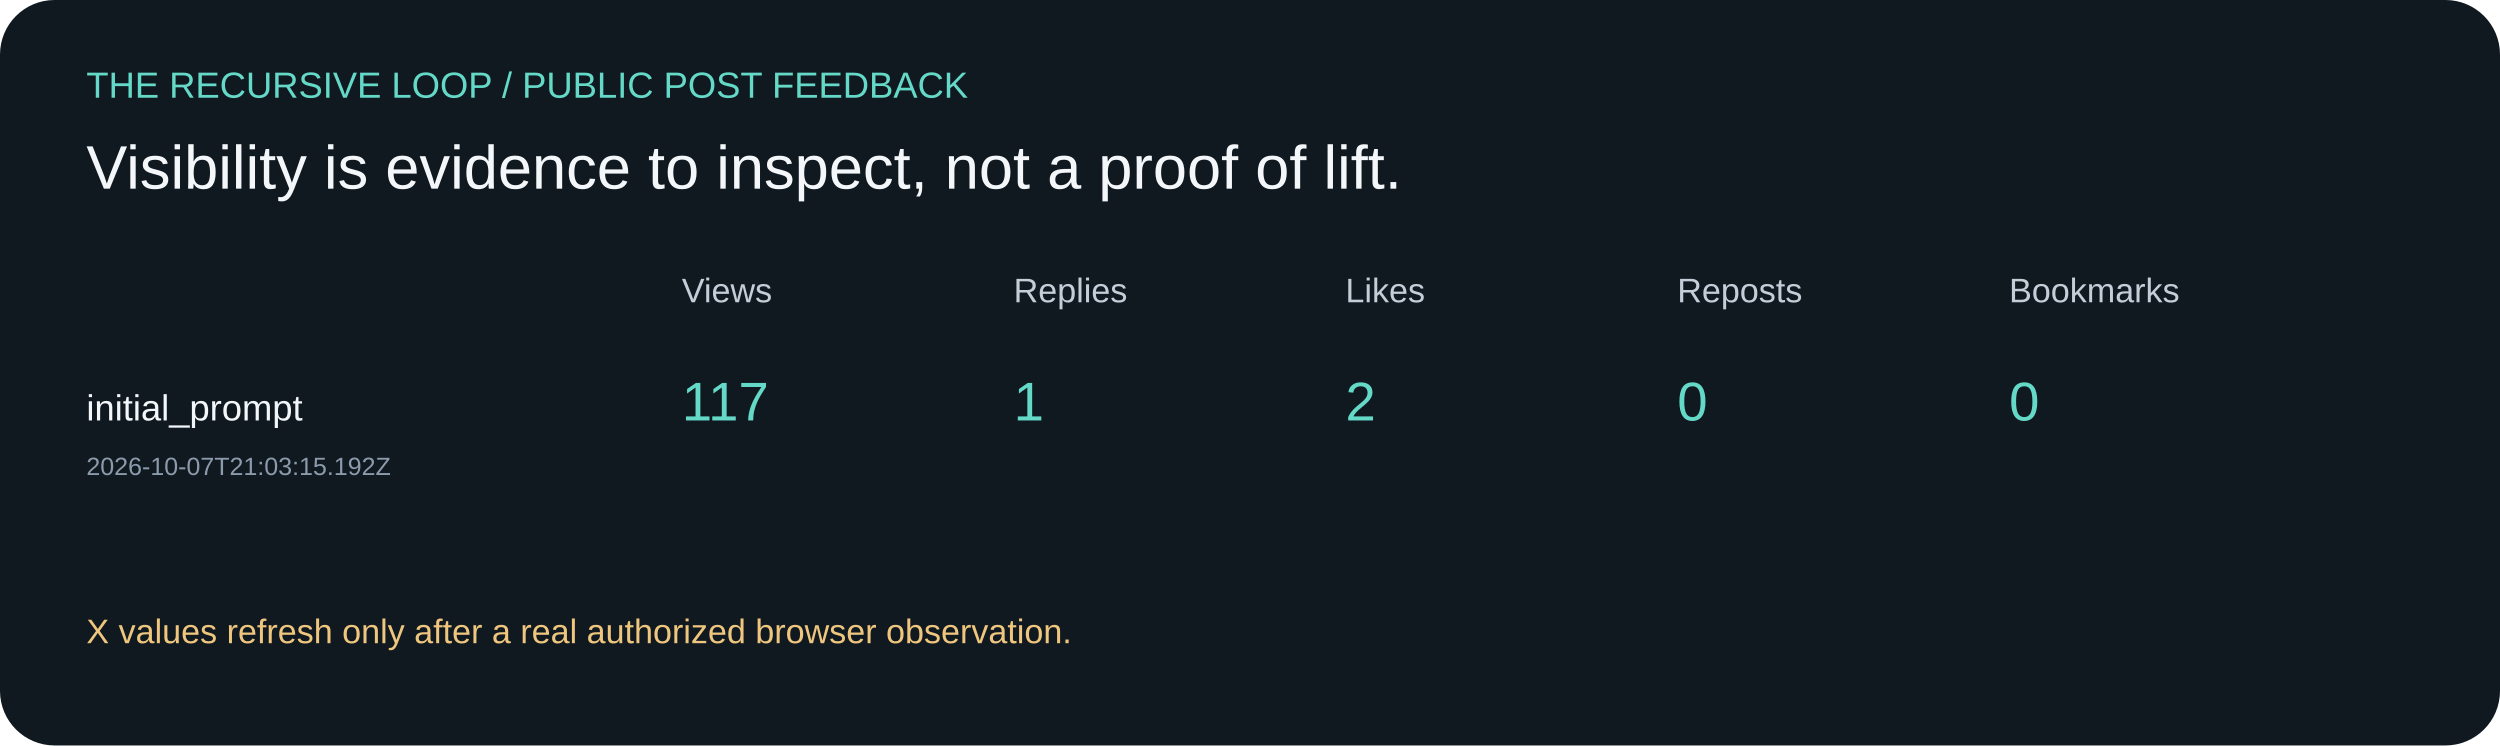
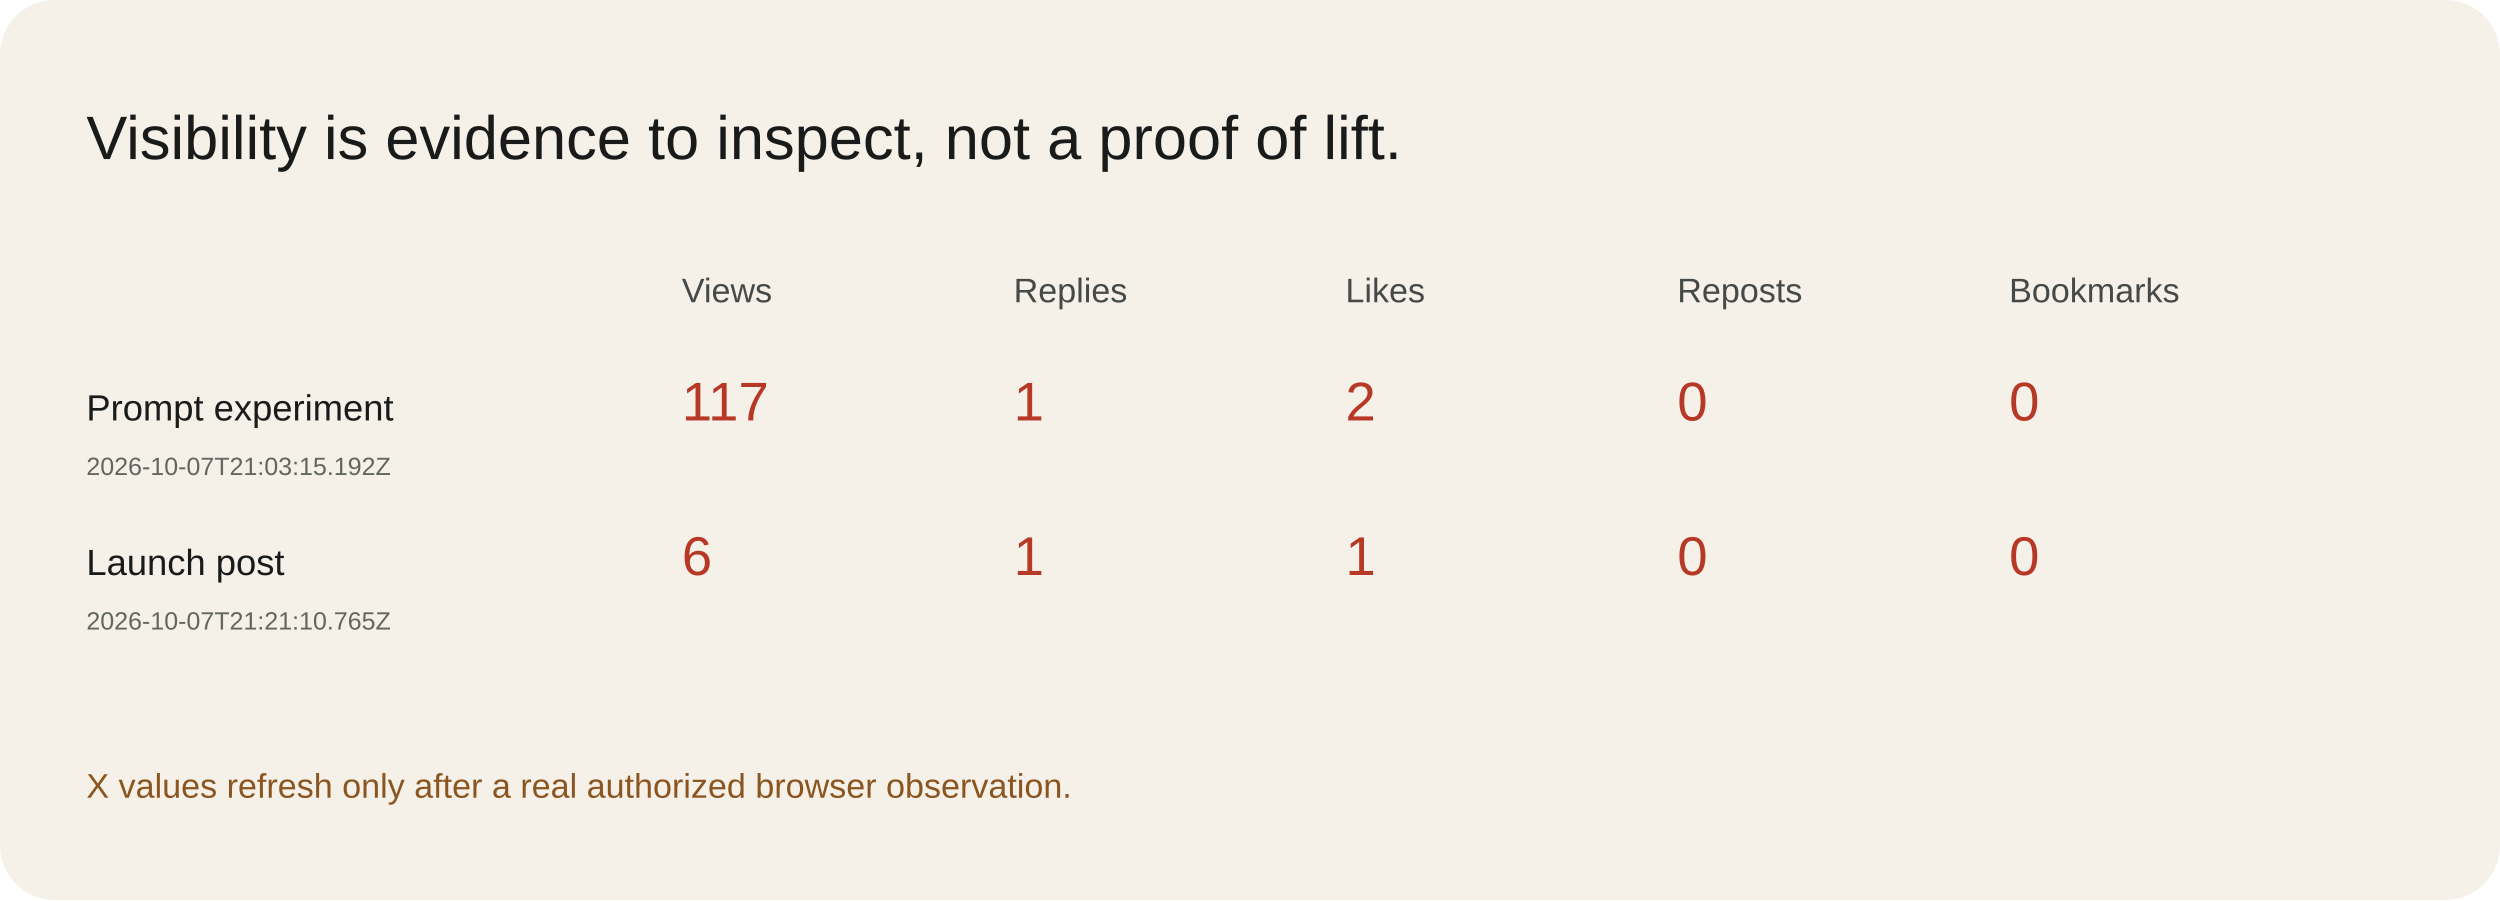
- <svg xmlns="http://www.w3.org/2000/svg" width="1100" height="328" viewBox="0 0 1100 328" role="img">
-   <rect width="1100" height="328" rx="24" fill="#101820" />
+ <svg xmlns="http://www.w3.org/2000/svg" width="1100" height="396" viewBox="0 0 1100 396" role="img">
+   <rect width="1100" height="396" rx="24" fill="#f5f1e9" />
  <g font-family="Arial, sans-serif">
-     <text x="38" y="43" font-size="16" fill="#65d9c7">THE RECURSIVE LOOP / PUBLIC POST FEEDBACK</text>
-     <text x="38" y="83" font-size="27" fill="#f4f7fa">Visibility is evidence to inspect, not a proof of lift.</text>
-     <text x="300" y="133" font-size="15" fill="#c4ced9">Views</text>
-     <text x="446" y="133" font-size="15" fill="#c4ced9">Replies</text>
-     <text x="592" y="133" font-size="15" fill="#c4ced9">Likes</text>
-     <text x="738" y="133" font-size="15" fill="#c4ced9">Reposts</text>
-     <text x="884" y="133" font-size="15" fill="#c4ced9">Bookmarks</text>
-     <text x="38" y="185" font-size="16" fill="#f4f7fa">initial_prompt</text>
-     <text x="300" y="185" font-size="24" fill="#65d9c7">117</text>
-     <text x="446" y="185" font-size="24" fill="#65d9c7">1</text>
-     <text x="592" y="185" font-size="24" fill="#65d9c7">2</text>
-     <text x="738" y="185" font-size="24" fill="#65d9c7">0</text>
-     <text x="884" y="185" font-size="24" fill="#65d9c7">0</text>
-     <text x="38" y="209" font-size="11" fill="#8c9bab">2026-10-07T21:03:15.192Z</text>
-     <text x="38" y="283" font-size="15" fill="#efc67e">X values refresh only after a real authorized browser observation.</text>
+     <text x="38" y="70" font-size="27" fill="#191b1b">Visibility is evidence to inspect, not a proof of lift.</text>
+     <text x="300" y="133" font-size="15" fill="#454a48">Views</text>
+     <text x="446" y="133" font-size="15" fill="#454a48">Replies</text>
+     <text x="592" y="133" font-size="15" fill="#454a48">Likes</text>
+     <text x="738" y="133" font-size="15" fill="#454a48">Reposts</text>
+     <text x="884" y="133" font-size="15" fill="#454a48">Bookmarks</text>
+     <text x="38" y="185" font-size="16" fill="#191b1b">Prompt experiment</text>
+     <text x="300" y="185" font-size="24" fill="#b73825">117</text>
+     <text x="446" y="185" font-size="24" fill="#b73825">1</text>
+     <text x="592" y="185" font-size="24" fill="#b73825">2</text>
+     <text x="738" y="185" font-size="24" fill="#b73825">0</text>
+     <text x="884" y="185" font-size="24" fill="#b73825">0</text>
+     <text x="38" y="209" font-size="11" fill="#636660">2026-10-07T21:03:15.192Z</text>
+     <text x="38" y="253" font-size="16" fill="#191b1b">Launch post</text>
+     <text x="300" y="253" font-size="24" fill="#b73825">6</text>
+     <text x="446" y="253" font-size="24" fill="#b73825">1</text>
+     <text x="592" y="253" font-size="24" fill="#b73825">1</text>
+     <text x="738" y="253" font-size="24" fill="#b73825">0</text>
+     <text x="884" y="253" font-size="24" fill="#b73825">0</text>
+     <text x="38" y="277" font-size="11" fill="#636660">2026-10-07T21:21:10.765Z</text>
+     <text x="38" y="351" font-size="15" fill="#8b5520">X values refresh only after a real authorized browser observation.</text>
  </g>
</svg>
